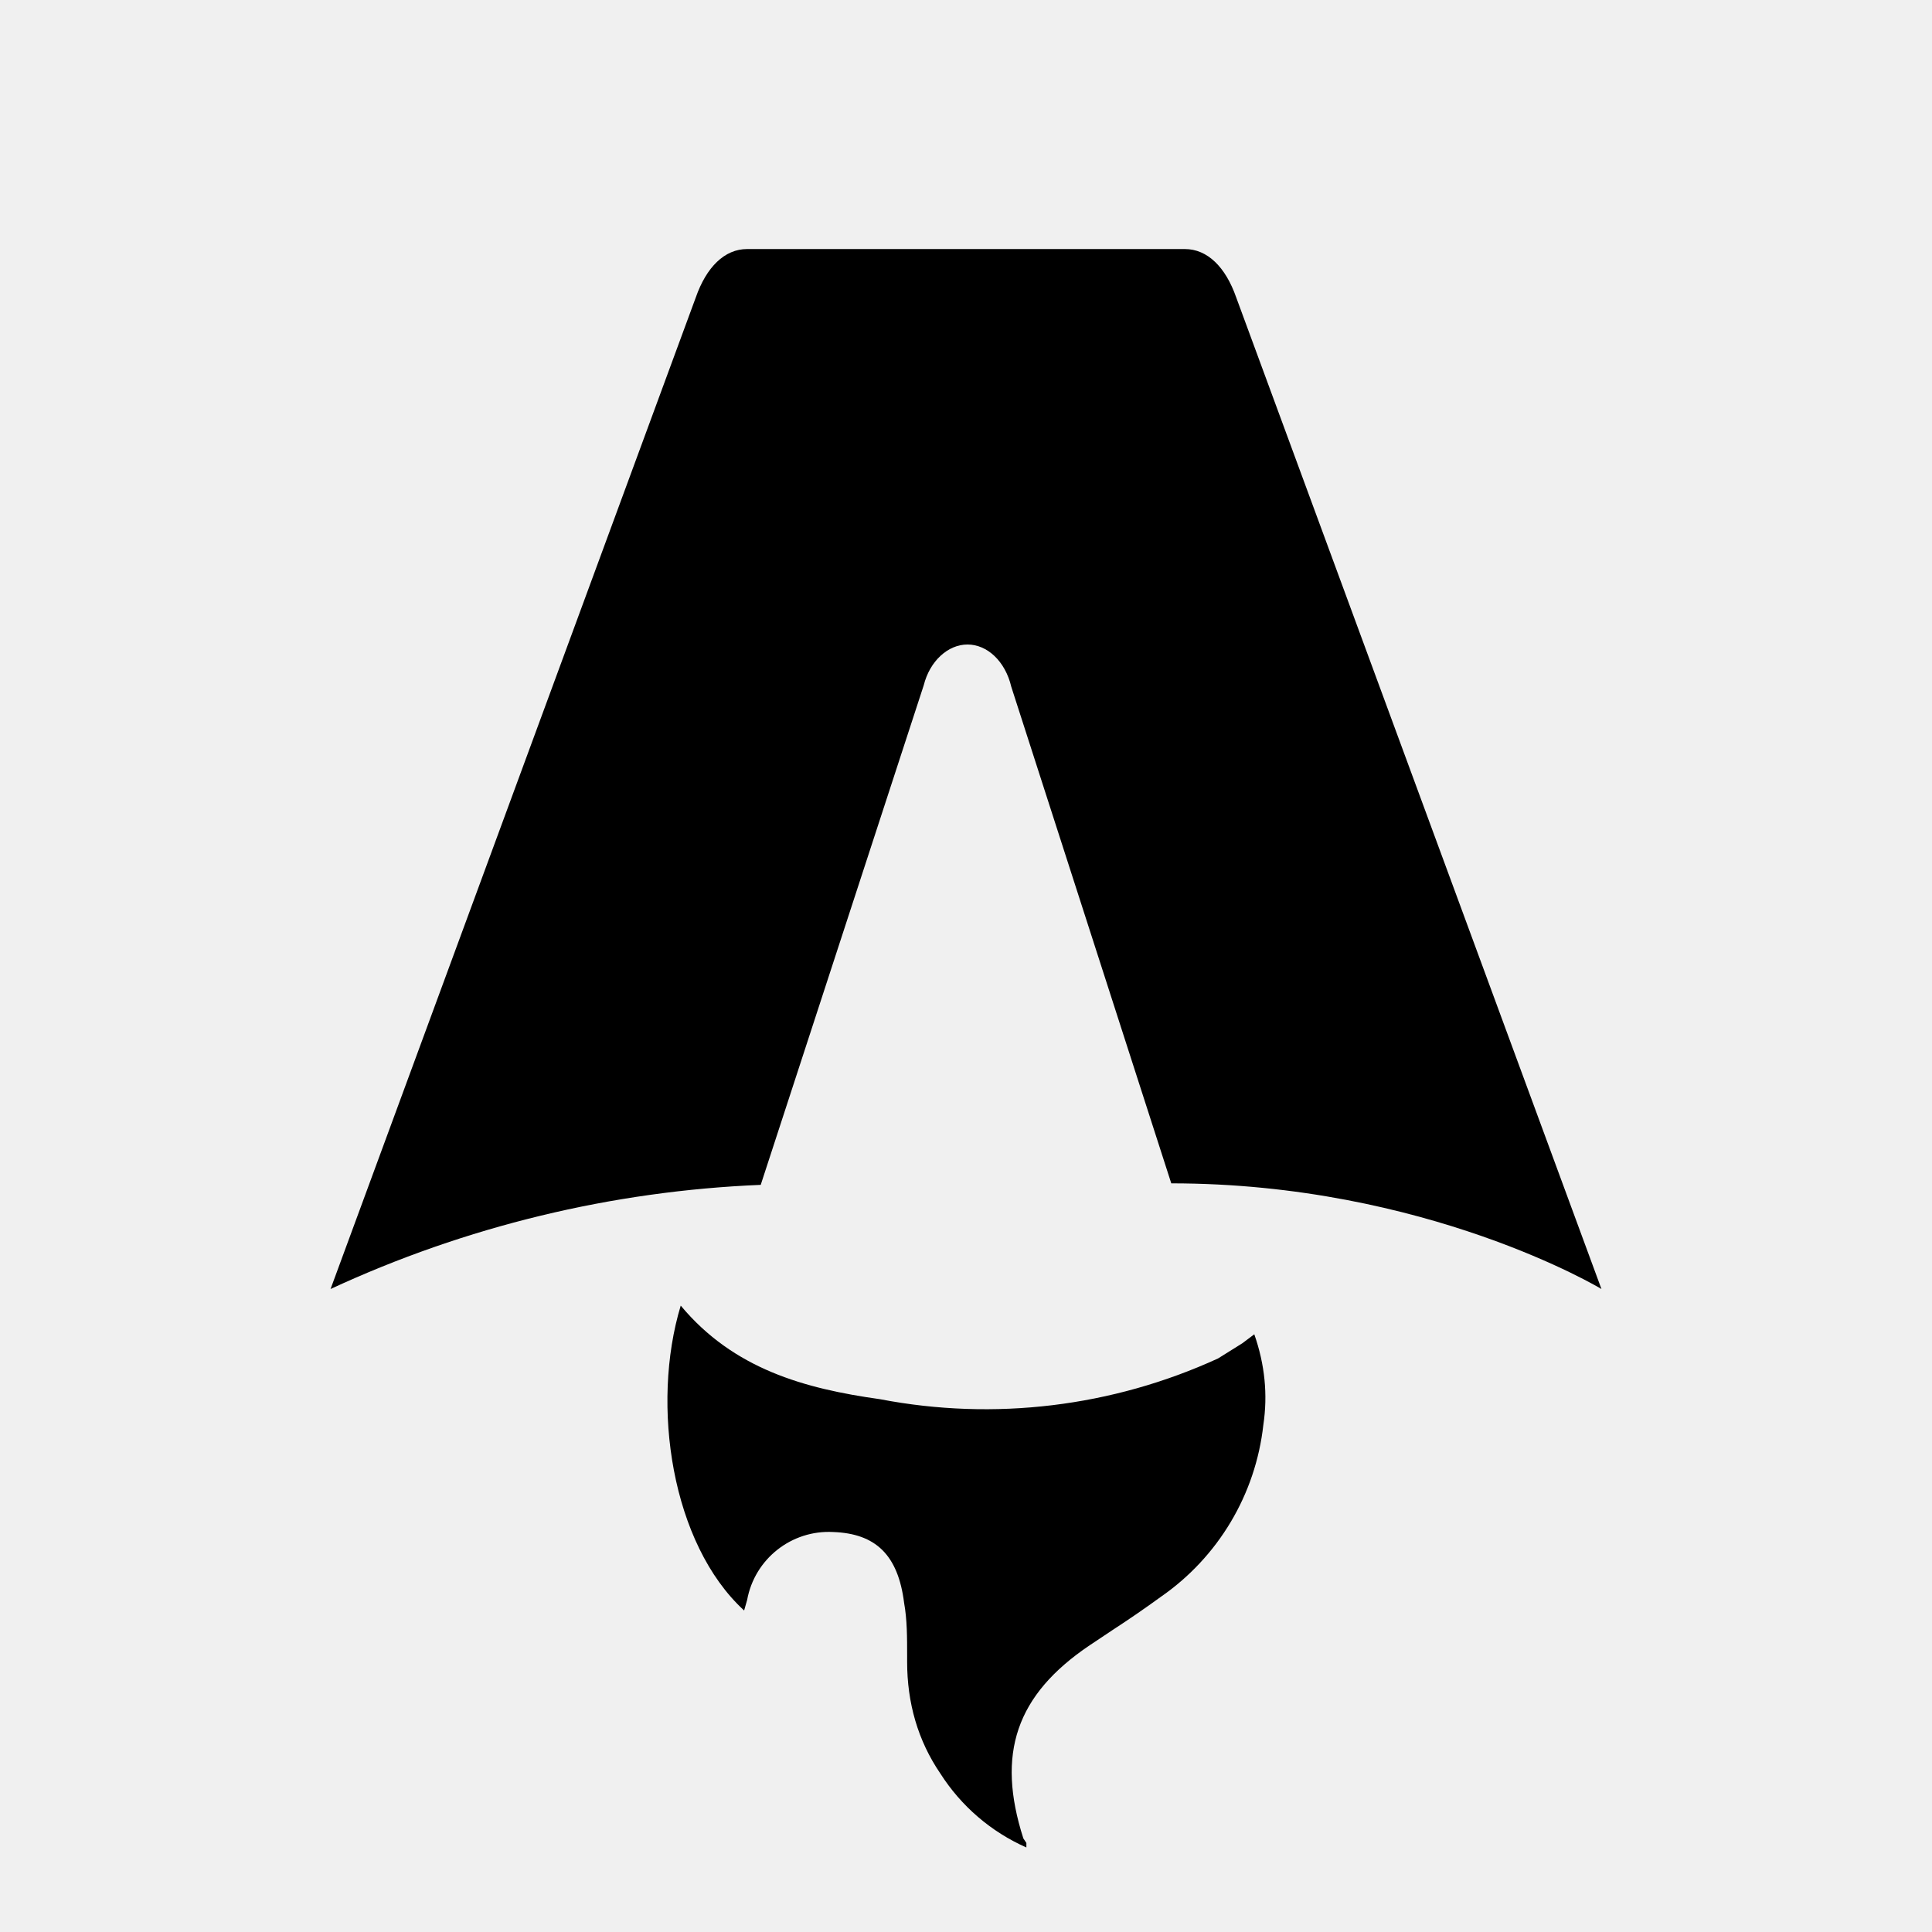
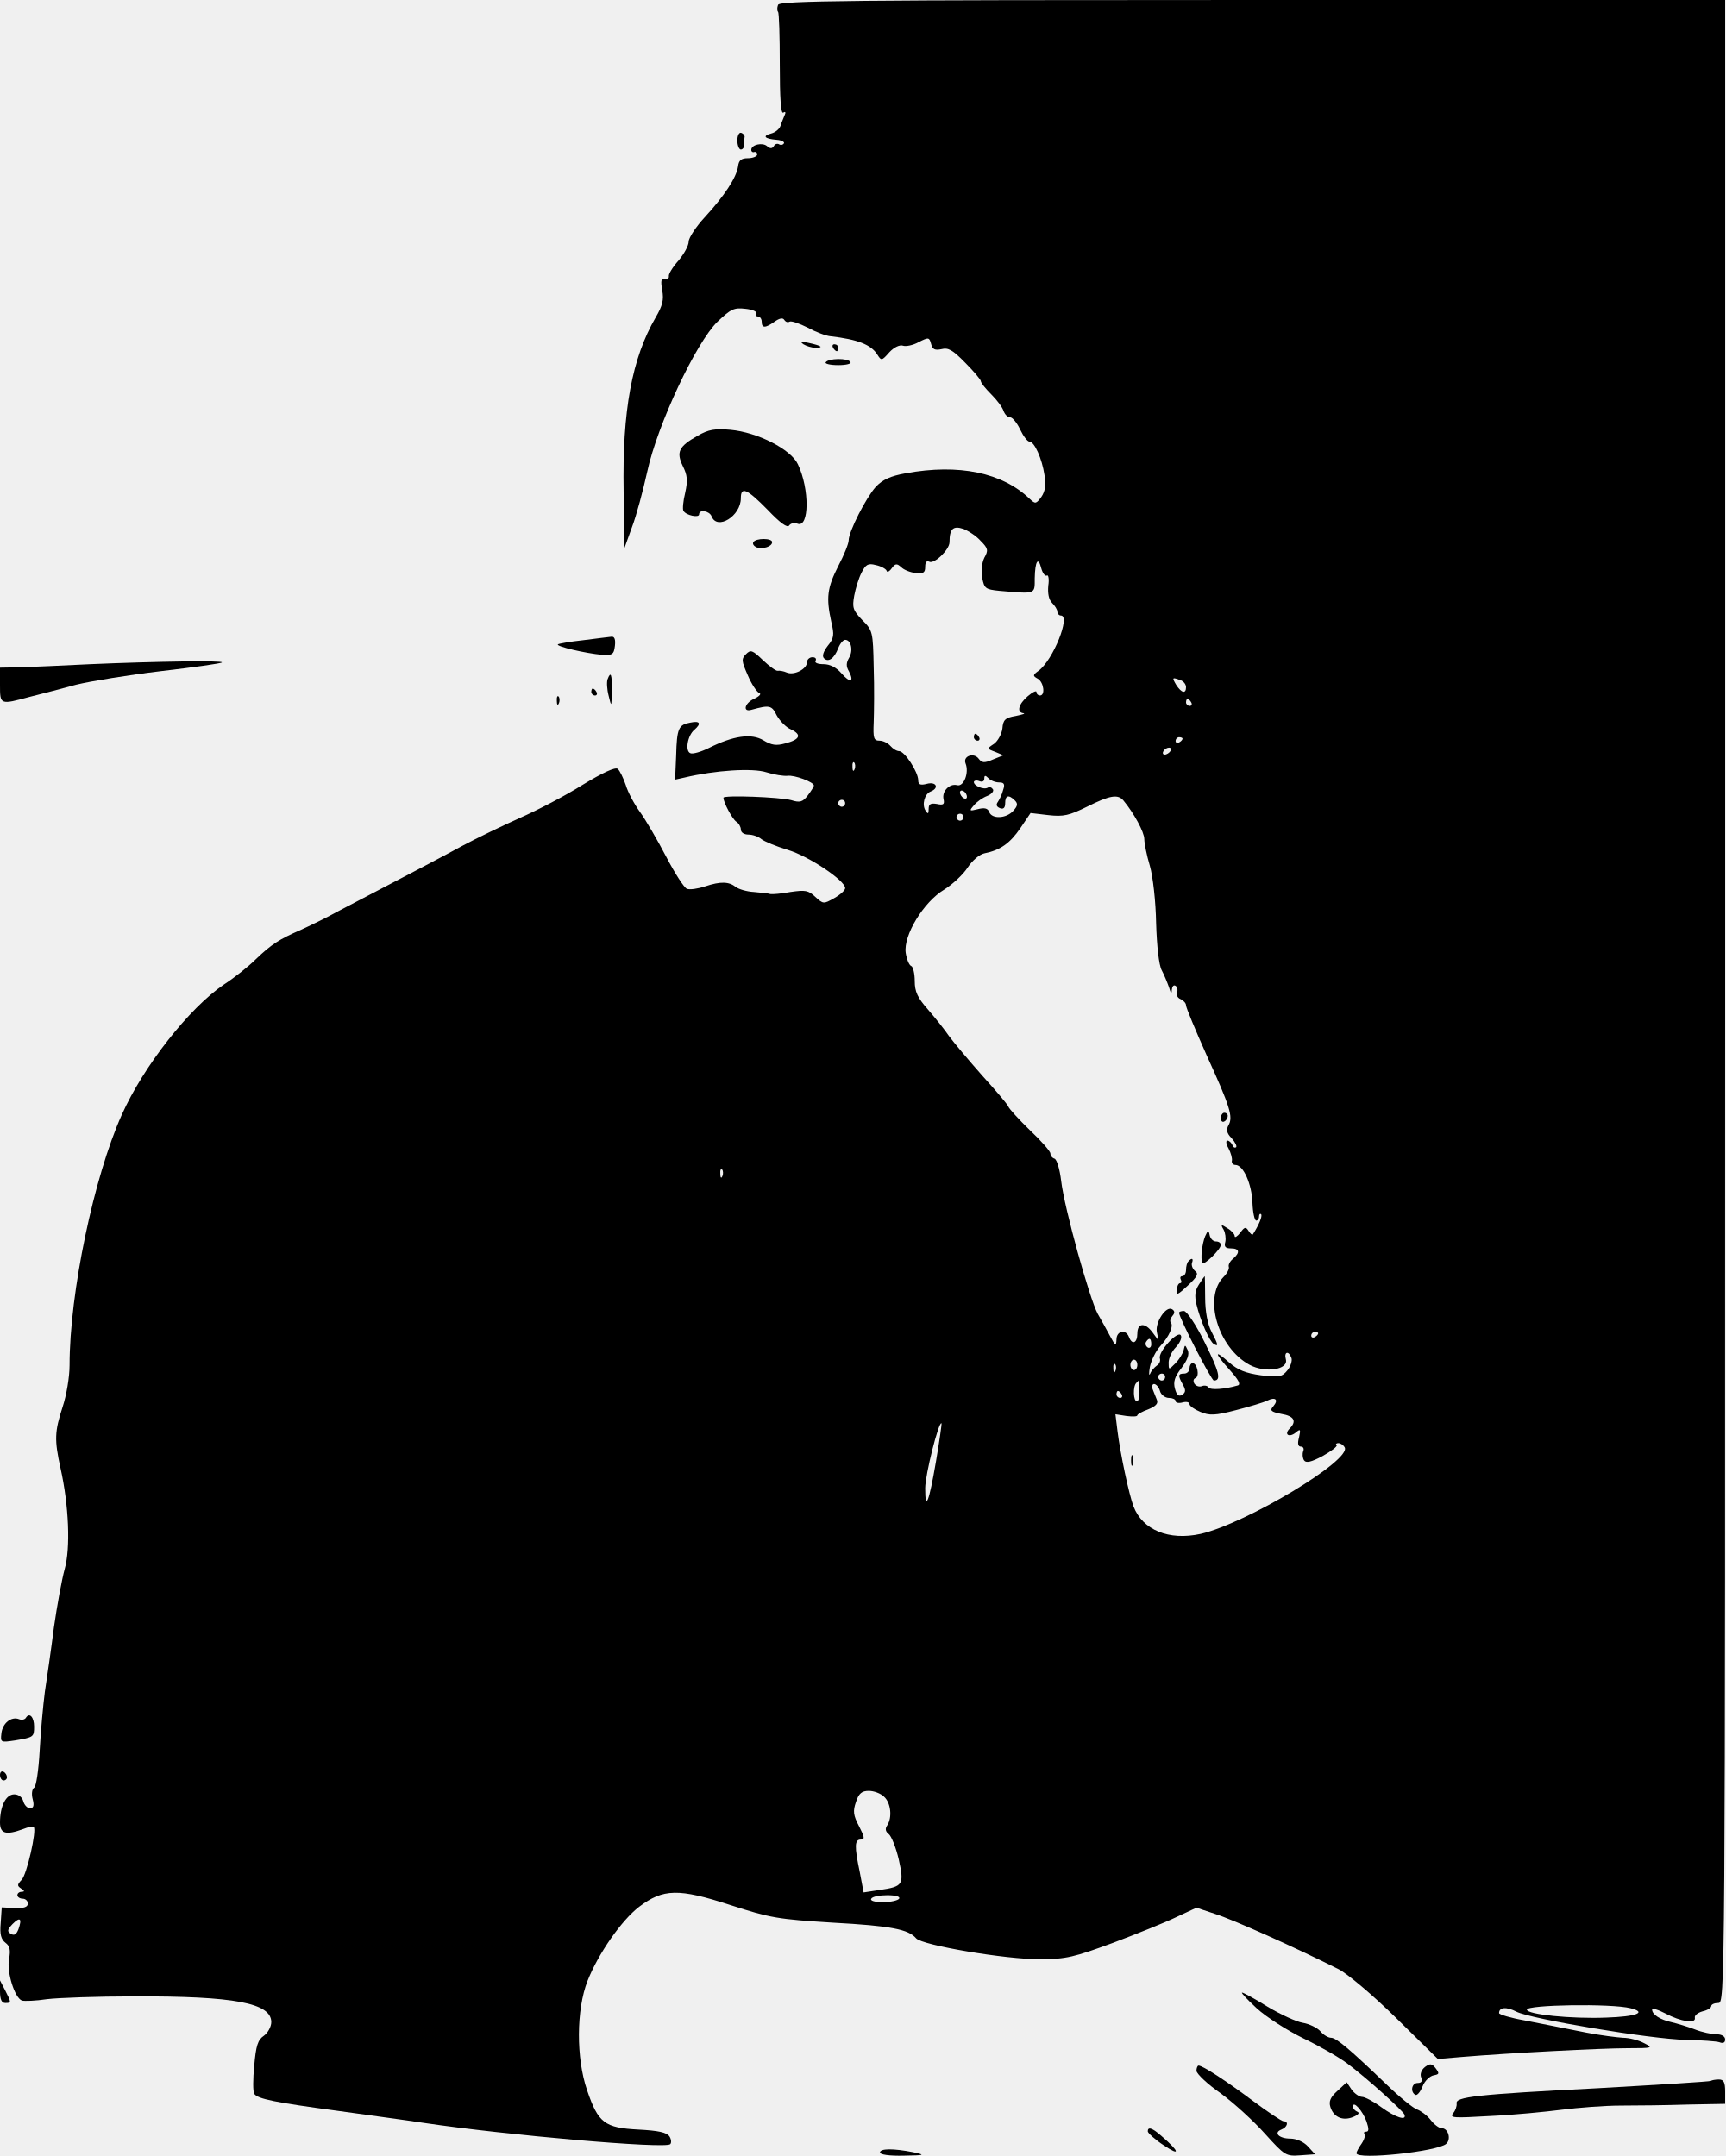
- <svg xmlns="http://www.w3.org/2000/svg" fill="none" viewBox="0 0 128 128">
-   <path d="M50.4 78.5a75.1 75.1 0 0 0-28.5 6.9l24.2-65.7c.7-2 1.9-3.2 3.4-3.2h29c1.5 0 2.7 1.2 3.4 3.2l24.2 65.7s-11.6-7-28.5-7L67 45.5c-.4-1.7-1.6-2.8-2.9-2.8-1.3 0-2.5 1.1-2.9 2.7L50.4 78.5Zm-1.1 28.2Zm-4.2-20.2c-2 6.6-.6 15.8 4.2 20.2a17.5 17.5 0 0 1 .2-.7 5.5 5.5 0 0 1 5.7-4.5c2.8.1 4.3 1.5 4.7 4.7.2 1.1.2 2.3.2 3.5v.4c0 2.7.7 5.2 2.2 7.4a13 13 0 0 0 5.7 4.9v-.3l-.2-.3c-1.8-5.6-.5-9.5 4.4-12.8l1.5-1a73 73 0 0 0 3.2-2.2 16 16 0 0 0 6.8-11.4c.3-2 .1-4-.6-6l-.8.6-1.6 1a37 37 0 0 1-22.4 2.7c-5-.7-9.7-2-13.2-6.2Z" />
-   <style>
-         path { fill: #000; }
-         @media (prefers-color-scheme: dark) {
-             path { fill: #FFF; }
-         }
-     </style>
+ <svg xmlns="http://www.w3.org/2000/svg" version="1.0" width="496pt" height="620pt" viewBox="0 0 496 620" preserveAspectRatio="xMidYMid meet">
+   <g transform="translate(0,620) scale(0.1,-0.1)" fill="#000000" stroke="none">
+     <path d="M2237 6186 c-3 -8 -3 -17 0 -20 3 -3 5 -71 5 -151 0 -98 3 -143 10 -139 6 4 8 1 4 -7 -3 -8 -9 -21 -12 -31 -3 -9 -15 -19 -27 -22 -26 -7 -19 -15 16 -18 14 -1 23 -6 21 -10 -3 -5 -9 -6 -14 -3 -5 3 -12 1 -15 -5 -5 -8 -11 -8 -20 0 -13 11 -45 4 -45 -11 0 -5 4 -8 9 -6 5 1 8 -2 8 -8 -1 -5 -13 -10 -27 -10 -19 0 -26 -6 -28 -24 -5 -32 -39 -84 -96 -146 -25 -27 -46 -59 -46 -70 0 -11 -13 -35 -29 -54 -17 -19 -29 -39 -28 -45 1 -6 -4 -10 -12 -8 -10 2 -12 -5 -7 -33 5 -27 1 -44 -19 -78 -68 -117 -96 -267 -92 -500 l2 -164 22 61 c13 34 32 106 44 160 29 134 140 371 202 431 38 36 47 41 80 37 20 -2 34 -8 31 -13 -3 -5 0 -9 5 -9 6 0 11 -7 11 -15 0 -19 10 -19 37 0 14 10 24 12 28 5 4 -6 10 -8 15 -5 5 3 28 -5 52 -17 24 -13 53 -24 66 -25 78 -9 116 -24 134 -52 12 -19 13 -19 35 6 14 15 30 22 39 19 8 -3 29 1 45 10 29 15 31 14 36 -5 4 -16 11 -19 30 -15 19 5 32 -2 68 -39 25 -25 45 -49 45 -53 0 -5 14 -22 30 -38 16 -16 32 -37 35 -47 4 -11 12 -19 19 -19 7 0 20 -16 29 -35 9 -19 21 -35 27 -35 14 0 36 -49 43 -96 5 -28 2 -47 -9 -63 -15 -20 -17 -21 -33 -6 -79 76 -204 102 -357 74 -44 -8 -66 -18 -86 -39 -28 -31 -78 -129 -78 -154 0 -9 -13 -42 -30 -74 -32 -63 -35 -91 -20 -160 9 -38 8 -47 -10 -69 -13 -17 -17 -30 -11 -36 13 -13 30 0 41 29 5 13 14 24 20 24 17 0 24 -31 11 -52 -8 -14 -9 -24 0 -39 16 -31 3 -34 -22 -5 -15 17 -33 26 -51 26 -17 0 -27 4 -23 10 3 6 -1 10 -9 10 -9 0 -16 -7 -16 -15 0 -19 -37 -38 -58 -29 -9 4 -21 6 -26 5 -5 -1 -24 13 -43 31 -30 29 -35 30 -48 17 -14 -14 -13 -20 5 -61 11 -26 26 -48 33 -51 7 -2 0 -10 -16 -17 -27 -13 -32 -39 -6 -31 51 14 58 13 72 -16 9 -16 27 -35 42 -41 31 -15 25 -29 -18 -40 -25 -7 -39 -5 -62 9 -35 21 -87 13 -157 -22 -22 -11 -46 -18 -53 -15 -16 6 -8 51 11 67 21 18 17 27 -11 21 -34 -6 -39 -16 -41 -95 l-3 -69 27 6 c88 21 196 28 236 15 22 -7 49 -11 60 -10 20 3 76 -18 76 -28 0 -3 -8 -16 -18 -29 -14 -18 -22 -21 -47 -13 -33 9 -195 15 -195 7 0 -14 26 -62 37 -69 7 -4 13 -15 13 -22 0 -9 9 -15 22 -15 12 0 29 -6 37 -13 9 -7 43 -21 76 -31 60 -18 165 -88 165 -110 0 -6 -14 -19 -32 -29 -30 -17 -31 -17 -54 4 -20 19 -29 20 -71 14 -26 -5 -52 -7 -58 -6 -5 2 -27 4 -48 6 -20 1 -43 8 -51 14 -20 16 -44 17 -89 2 -21 -7 -44 -10 -52 -7 -8 3 -35 45 -60 93 -25 48 -59 106 -75 128 -16 22 -35 57 -41 78 -7 20 -17 41 -23 46 -7 6 -45 -12 -101 -46 -49 -31 -130 -73 -180 -95 -49 -22 -124 -58 -165 -80 -68 -37 -137 -73 -355 -187 -38 -21 -88 -45 -110 -55 -62 -27 -84 -41 -129 -84 -22 -22 -64 -55 -92 -73 -99 -67 -231 -234 -294 -375 -80 -178 -150 -512 -150 -720 0 -34 -9 -87 -20 -120 -23 -71 -24 -94 -6 -176 24 -107 29 -230 12 -290 -8 -29 -22 -105 -31 -168 -8 -63 -20 -146 -26 -185 -5 -38 -12 -115 -15 -170 -3 -55 -10 -103 -16 -106 -6 -4 -8 -18 -4 -33 5 -19 2 -26 -8 -26 -7 0 -16 9 -19 20 -3 12 -14 20 -26 20 -24 0 -41 -34 -41 -81 0 -32 17 -37 66 -19 15 6 29 9 31 6 9 -9 -20 -138 -35 -152 -13 -14 -13 -17 -1 -25 10 -6 10 -9 2 -9 -7 0 -13 -4 -13 -10 0 -5 7 -10 15 -10 8 0 15 -6 15 -14 0 -10 -11 -14 -37 -13 l-38 2 -3 -45 c-3 -33 1 -47 14 -57 12 -9 15 -20 10 -47 -7 -37 16 -111 37 -119 7 -2 39 -1 72 4 33 4 146 8 250 8 289 1 395 -19 395 -74 0 -13 -10 -31 -21 -39 -18 -12 -23 -29 -28 -86 -4 -39 -4 -75 0 -81 9 -15 61 -25 239 -49 85 -12 198 -27 250 -35 236 -35 693 -75 707 -61 4 4 3 14 -2 22 -8 12 -32 17 -89 20 -98 5 -116 19 -148 113 -32 93 -31 232 1 314 31 79 98 175 149 214 69 52 113 53 261 5 117 -38 138 -41 296 -51 166 -9 217 -19 239 -45 17 -20 260 -61 356 -60 76 0 98 6 210 47 69 26 151 59 182 74 l58 27 54 -18 c48 -15 226 -94 355 -159 24 -12 99 -75 165 -140 l120 -118 71 6 c131 11 400 25 475 25 73 0 74 1 46 15 -15 8 -42 15 -60 15 -17 1 -65 7 -106 15 -92 18 -89 18 -177 35 -40 7 -73 17 -73 21 0 17 21 19 50 4 41 -21 386 -79 487 -81 45 -1 89 -4 97 -7 10 -4 16 -1 16 8 0 9 -10 15 -25 15 -13 0 -42 6 -62 14 -21 8 -51 17 -68 21 -32 7 -55 22 -55 36 0 5 17 0 38 -11 45 -24 88 -30 85 -13 -2 7 8 15 22 19 14 3 25 10 25 15 0 5 9 9 20 9 20 0 20 7 20 2880 l0 2880 -1359 0 c-1157 0 -1360 -2 -1364 -14z m583 -1542 c21 -21 22 -27 10 -48 -7 -15 -10 -38 -6 -58 6 -30 9 -33 49 -37 106 -9 102 -11 102 36 1 50 10 64 19 28 4 -14 11 -23 16 -20 4 3 7 -10 4 -29 -2 -22 1 -40 11 -50 8 -8 15 -19 15 -25 0 -6 5 -11 10 -11 29 0 -22 -128 -64 -159 -17 -12 -17 -15 -2 -23 17 -10 22 -48 6 -48 -5 0 -10 4 -10 10 0 5 -11 0 -25 -12 -27 -23 -33 -47 -12 -49 6 -1 -4 -4 -23 -8 -30 -5 -36 -11 -38 -36 -2 -16 -13 -36 -24 -44 -21 -14 -21 -14 3 -23 l24 -10 -30 -12 c-25 -11 -32 -10 -41 2 -14 19 -46 8 -38 -13 11 -27 -5 -68 -24 -63 -22 6 -45 -18 -39 -41 3 -14 -1 -17 -19 -13 -18 3 -24 0 -24 -14 0 -15 -2 -16 -9 -5 -11 17 -3 48 15 55 25 10 16 29 -11 22 -19 -5 -25 -2 -25 10 0 24 -39 84 -55 84 -7 0 -18 7 -25 15 -7 8 -21 15 -31 15 -17 0 -19 7 -17 53 1 28 2 100 0 158 -2 103 -3 106 -33 136 -27 28 -29 36 -23 70 4 21 13 51 21 66 12 24 19 28 41 22 15 -3 29 -11 31 -16 1 -6 8 -3 15 7 10 14 15 14 27 3 8 -8 26 -15 42 -17 22 -2 27 1 27 18 0 13 4 18 11 15 14 -9 59 34 59 56 0 38 10 48 40 38 15 -6 38 -21 50 -35z m574 -400 c9 -3 16 -12 16 -20 0 -20 -13 -17 -28 6 -13 22 -12 23 12 14z m31 -64 c3 -5 1 -10 -4 -10 -6 0 -11 5 -11 10 0 6 2 10 4 10 3 0 8 -4 11 -10z m-25 -104 c0 -3 -4 -8 -10 -11 -5 -3 -10 -1 -10 4 0 6 5 11 10 11 6 0 10 -2 10 -4z m-35 -36 c-3 -5 -11 -10 -16 -10 -6 0 -7 5 -4 10 3 6 11 10 16 10 6 0 7 -4 4 -10z m-908 -52 c-3 -8 -6 -5 -6 6 -1 11 2 17 5 13 3 -3 4 -12 1 -19z m416 -38 c14 0 17 -5 11 -22 -3 -13 -11 -28 -15 -34 -6 -8 -4 -14 6 -18 10 -4 15 1 15 14 0 23 10 26 28 8 9 -9 8 -16 -5 -30 -20 -22 -61 -24 -69 -3 -4 11 -14 13 -33 8 -24 -6 -25 -5 -11 11 8 10 25 22 38 27 13 5 20 14 17 19 -4 6 -10 8 -15 5 -11 -7 -40 5 -40 16 0 4 7 6 15 3 9 -4 15 -1 15 7 0 10 3 10 12 1 7 -7 20 -12 31 -12z m-93 -41 c0 -6 -4 -7 -10 -4 -5 3 -10 11 -10 16 0 6 5 7 10 4 6 -3 10 -11 10 -16z m450 -11 c30 -36 60 -91 60 -111 0 -12 7 -47 16 -77 9 -31 17 -104 18 -165 2 -66 8 -120 16 -135 7 -13 16 -35 21 -49 5 -18 8 -20 8 -8 1 10 5 16 11 12 5 -3 7 -12 4 -19 -3 -7 2 -16 10 -19 9 -4 16 -12 16 -18 0 -7 27 -71 59 -143 68 -149 77 -178 63 -202 -7 -13 -5 -23 9 -37 10 -11 16 -23 13 -26 -4 -3 -9 0 -11 7 -3 6 -9 12 -14 12 -5 0 -4 -10 3 -22 7 -13 11 -29 10 -35 -2 -7 3 -13 10 -13 23 0 47 -55 49 -109 1 -28 6 -51 11 -51 4 0 8 5 8 12 0 6 3 9 6 6 4 -5 -6 -30 -24 -58 -2 -2 -7 2 -12 10 -8 13 -12 12 -24 -5 -9 -11 -16 -15 -16 -10 0 6 -9 16 -21 23 -18 12 -20 11 -11 -4 5 -9 7 -25 5 -35 -4 -14 0 -19 16 -19 25 0 27 -12 6 -30 -9 -7 -14 -18 -12 -23 2 -6 -5 -19 -15 -29 -59 -59 -16 -204 75 -253 45 -24 112 -14 104 16 -6 22 8 26 16 4 3 -7 -2 -24 -11 -35 -16 -20 -24 -21 -76 -15 -44 6 -67 15 -92 37 -44 39 -43 28 2 -22 25 -28 32 -41 23 -44 -37 -11 -79 -14 -84 -6 -3 5 -12 7 -19 4 -8 -3 -17 0 -22 7 -4 7 -3 14 3 16 13 5 5 43 -8 43 -5 0 -9 -7 -9 -15 0 -8 -7 -15 -15 -15 -18 0 -19 -5 -4 -32 9 -16 8 -22 -2 -29 -10 -6 -16 -1 -21 18 -5 19 -1 34 19 59 17 23 23 39 18 51 -8 17 -8 17 -12 0 -3 -11 -13 -27 -24 -38 -19 -19 -19 -19 -19 3 0 12 9 32 21 44 12 13 18 28 14 34 -9 15 -67 -49 -60 -67 2 -7 -2 -16 -9 -20 -7 -5 -16 -15 -19 -23 -4 -8 -4 0 -1 19 4 19 17 46 30 60 26 28 39 59 30 68 -3 4 -1 12 5 19 7 8 7 14 -1 19 -17 11 -49 -37 -44 -65 l5 -25 -17 23 c-22 30 -44 28 -44 -3 0 -27 -15 -34 -24 -10 -9 24 -36 18 -36 -7 -1 -20 -3 -19 -18 9 -9 17 -25 46 -36 65 -23 42 -96 304 -105 382 -4 33 -12 61 -19 64 -7 2 -12 9 -12 15 0 6 -26 36 -59 67 -32 31 -60 62 -62 68 -2 6 -36 46 -75 89 -38 43 -81 94 -95 113 -13 19 -41 54 -61 77 -30 34 -38 51 -38 82 0 22 -5 41 -10 43 -6 2 -13 19 -16 38 -7 50 51 146 111 182 24 15 54 43 67 63 13 20 34 38 48 41 46 9 74 29 104 73 l29 43 51 -6 c44 -5 60 -1 111 24 66 33 89 37 105 18z m-800 -8 c0 -5 -4 -10 -10 -10 -5 0 -10 5 -10 10 0 6 5 10 10 10 6 0 10 -4 10 -10z m340 -40 c0 -5 -4 -10 -10 -10 -5 0 -10 5 -10 10 0 6 5 10 10 10 6 0 10 -4 10 -10z m-693 -1032 c-3 -8 -6 -5 -6 6 -1 11 2 17 5 13 3 -3 4 -12 1 -19z m1713 -452 c0 -3 -4 -8 -10 -11 -5 -3 -10 -1 -10 4 0 6 5 11 10 11 6 0 10 -2 10 -4z m-480 -32 c0 -8 -5 -12 -10 -9 -6 4 -8 11 -5 16 9 14 15 11 15 -7z m-40 -59 c0 -8 -4 -15 -10 -15 -5 0 -10 7 -10 15 0 8 5 15 10 15 6 0 10 -7 10 -15z m-63 -17 c-3 -8 -6 -5 -6 6 -1 11 2 17 5 13 3 -3 4 -12 1 -19z m143 -18 c0 -5 -4 -10 -10 -10 -5 0 -10 5 -10 10 0 6 5 10 10 10 6 0 10 -4 10 -10z m-74 -40 c1 -17 -3 -30 -7 -30 -11 0 -12 44 -2 53 3 4 7 7 7 7 1 0 1 -14 2 -30z m59 0 c3 -11 15 -20 26 -20 10 0 19 -4 19 -9 0 -5 9 -7 20 -4 11 3 20 1 20 -5 0 -5 14 -15 31 -22 26 -11 42 -11 103 5 39 10 79 22 89 27 24 12 34 3 18 -16 -11 -12 -7 -16 23 -22 37 -6 45 -21 24 -42 -17 -17 -2 -27 17 -12 14 12 15 10 10 -13 -5 -18 -3 -27 5 -27 7 0 10 -6 7 -13 -3 -8 -2 -19 2 -26 6 -9 20 -6 54 12 25 14 43 28 40 31 -4 3 -1 6 5 6 6 0 14 -5 18 -12 22 -36 -283 -219 -414 -249 -91 -20 -167 11 -193 79 -13 34 -38 152 -46 216 l-6 49 32 -5 c17 -2 31 -2 31 2 0 3 14 11 31 17 22 9 30 17 25 28 -3 8 -9 22 -12 30 -3 8 -1 15 4 15 6 0 14 -9 17 -20z m-110 -10 c3 -5 1 -10 -4 -10 -6 0 -11 5 -11 10 0 6 2 10 4 10 3 0 8 -4 11 -10z m-534 -193 c-20 -117 -31 -145 -31 -77 0 39 39 194 47 187 1 -2 -6 -51 -16 -110z m-149 -964 c19 -17 24 -59 9 -82 -7 -10 -5 -18 4 -25 8 -6 21 -39 29 -73 16 -73 13 -78 -55 -88 l-46 -7 -11 58 c-16 76 -15 94 3 94 12 0 11 7 -5 38 -17 32 -18 44 -9 70 8 25 17 32 37 32 14 0 34 -7 44 -17z m43 -293 c-3 -5 -24 -10 -46 -10 -24 0 -38 4 -34 10 3 6 24 10 46 10 24 0 38 -4 34 -10z m-2532 -88 c-6 -15 -12 -19 -22 -13 -11 7 -10 12 5 28 22 22 28 16 17 -15z m4635 -227 c48 -12 18 -24 -70 -27 -100 -4 -228 9 -228 23 0 14 243 18 298 4z" />
+     <path d="M2800 4080 c0 -5 5 -10 11 -10 5 0 7 5 4 10 -3 6 -8 10 -11 10 -2 0 -4 -4 -4 -10z" />
+     <path d="M3510 2984 c0 -8 5 -12 10 -9 6 3 10 10 10 16 0 5 -4 9 -10 9 -5 0 -10 -7 -10 -16z" />
+     <path d="M3465 2645 c-9 -22 -14 -66 -8 -77 4 -8 53 39 53 52 0 6 -6 10 -14 10 -8 0 -16 8 -18 18 -3 15 -5 15 -13 -3z" />
+     <path d="M3417 2573 c-4 -3 -7 -15 -7 -25 0 -10 -5 -18 -11 -18 -5 0 -7 -4 -4 -10 3 -5 2 -10 -2 -10 -5 0 -9 -9 -10 -20 -1 -16 3 -14 32 13 27 25 32 34 21 42 -7 6 -11 16 -9 23 5 13 0 16 -10 5z" />
+     <path d="M3447 2506 c-11 -17 -13 -32 -7 -57 11 -46 37 -106 50 -114 14 -8 13 -3 -7 36 -11 21 -18 58 -18 97 0 34 -1 62 -1 62 -1 0 -9 -11 -17 -24z" />
+     <path d="M3390 2425 c0 -15 93 -195 100 -195 22 0 16 24 -26 109 -25 51 -52 91 -60 91 -8 0 -14 -2 -14 -5z" />
+     <path d="M3252 2000 c0 -14 2 -19 5 -12 2 6 2 18 0 25 -3 6 -5 1 -5 -13z" />
+     <path d="M2120 5796 c0 -14 5 -26 10 -26 6 0 10 7 10 15 0 8 0 18 1 22 0 4 -4 9 -10 11 -6 2 -11 -8 -11 -22z" />
+     <path d="M2310 5210 c8 -5 24 -10 34 -10 26 0 18 6 -19 14 -22 5 -26 4 -15 -4z" />
+     <path d="M2395 5200 c3 -5 8 -10 11 -10 2 0 4 5 4 10 0 6 -5 10 -11 10 -5 0 -7 -4 -4 -10z" />
+     <path d="M2374 5158 c-3 -4 13 -8 36 -8 23 0 39 4 35 9 -7 12 -64 11 -71 -1z" />
+     <path d="M2006 4947 c-55 -31 -62 -47 -43 -87 13 -26 15 -41 7 -77 -6 -24 -8 -48 -5 -52 7 -13 45 -21 45 -10 0 15 30 10 36 -6 16 -41 84 1 84 52 0 35 17 28 77 -33 36 -38 57 -53 62 -45 4 6 15 9 24 5 34 -13 35 100 1 171 -20 43 -116 92 -194 99 -44 4 -63 1 -94 -17z" />
+     <path d="M2166 4641 c-3 -5 1 -11 9 -15 18 -6 45 2 45 15 0 12 -47 12 -54 0z" />
+     <path d="M1677 4359 c-38 -4 -71 -10 -73 -12 -6 -6 81 -26 126 -30 31 -2 35 1 38 26 2 18 -1 27 -10 26 -7 -1 -44 -5 -81 -10z" />
+     <path d="M260 4290 c-80 -4 -171 -8 -202 -9 l-58 -1 0 -50 c0 -57 0 -57 85 -34 33 8 93 24 134 35 41 10 151 28 244 39 94 11 173 22 175 25 7 6 -192 3 -378 -5z" />
+     <path d="M1747 4247 c-3 -8 -2 -29 3 -48 8 -33 8 -33 9 14 1 48 -3 58 -12 34z" />
+     <path d="M1700 4210 c0 -5 5 -10 11 -10 5 0 7 5 4 10 -3 6 -8 10 -11 10 -2 0 -4 -4 -4 -10z" />
+     <path d="M1601 4184 c0 -11 3 -14 6 -6 3 7 2 16 -1 19 -3 4 -6 -2 -5 -13z" />
+     <path d="M75 1261 c-3 -6 -12 -8 -20 -5 -22 9 -48 -11 -51 -41 -3 -26 -2 -26 39 -20 54 9 55 10 55 40 0 27 -13 41 -23 26z" />
+     <path d="M0 1096 c0 -9 5 -16 10 -16 6 0 10 4 10 9 0 6 -4 13 -10 16 -5 3 -10 -1 -10 -9z" />
+     <path d="M0 473 c0 -23 5 -33 15 -33 18 0 18 1 0 36 l-15 29 0 -32z" />
+     <path d="M3613 425 c27 -25 88 -64 135 -87 48 -23 105 -56 127 -73 56 -42 159 -135 163 -146 7 -19 -26 -8 -66 21 -23 17 -48 30 -56 30 -8 0 -22 10 -30 21 l-14 21 -27 -25 c-20 -18 -25 -30 -20 -46 9 -29 35 -41 65 -29 15 6 20 12 13 15 -7 3 -13 9 -13 15 0 19 28 -12 39 -43 7 -21 7 -29 -1 -29 -6 0 -8 -3 -5 -6 3 -4 0 -16 -8 -28 -8 -11 -15 -24 -15 -28 0 -20 234 5 258 27 15 13 6 45 -13 45 -8 0 -22 11 -32 24 -10 13 -28 26 -39 30 -10 3 -51 36 -89 73 -103 99 -143 133 -158 133 -8 0 -22 8 -31 19 -9 10 -32 21 -50 24 -19 3 -64 24 -101 46 -37 23 -70 41 -74 41 -3 -1 16 -21 42 -45z" />
+     <path d="M4097 256 c-10 -8 -15 -20 -11 -30 4 -11 1 -16 -10 -16 -17 0 -22 -25 -7 -34 5 -3 14 7 21 24 6 16 21 30 32 32 16 3 17 5 6 20 -11 14 -16 15 -31 4z" />
+     <path d="M3440 245 c0 -8 31 -38 70 -65 38 -28 95 -80 127 -116 57 -63 60 -65 102 -62 l42 3 -21 23 c-12 13 -33 22 -50 22 -33 0 -49 17 -26 26 18 7 22 24 6 24 -5 0 -44 26 -87 58 -79 59 -145 102 -157 102 -3 0 -6 -7 -6 -15z" />
+     <path d="M4919 216 c-2 -2 -148 -11 -324 -21 -353 -18 -411 -25 -407 -44 1 -7 -3 -20 -10 -28 -11 -14 1 -14 107 -8 66 3 158 12 205 18 47 6 123 12 170 12 47 0 133 1 193 3 l107 2 0 35 c0 27 -4 35 -18 35 -10 0 -21 -2 -23 -4z" />
+     <path d="M3300 71 c0 -5 21 -24 47 -41 48 -32 44 -17 -7 27 -27 24 -40 28 -40 14z" />
+     <path d="M2530 10 c0 -6 28 -10 68 -9 62 1 64 2 27 10 -56 11 -95 11 -95 -1z" />
+   </g>
</svg>
